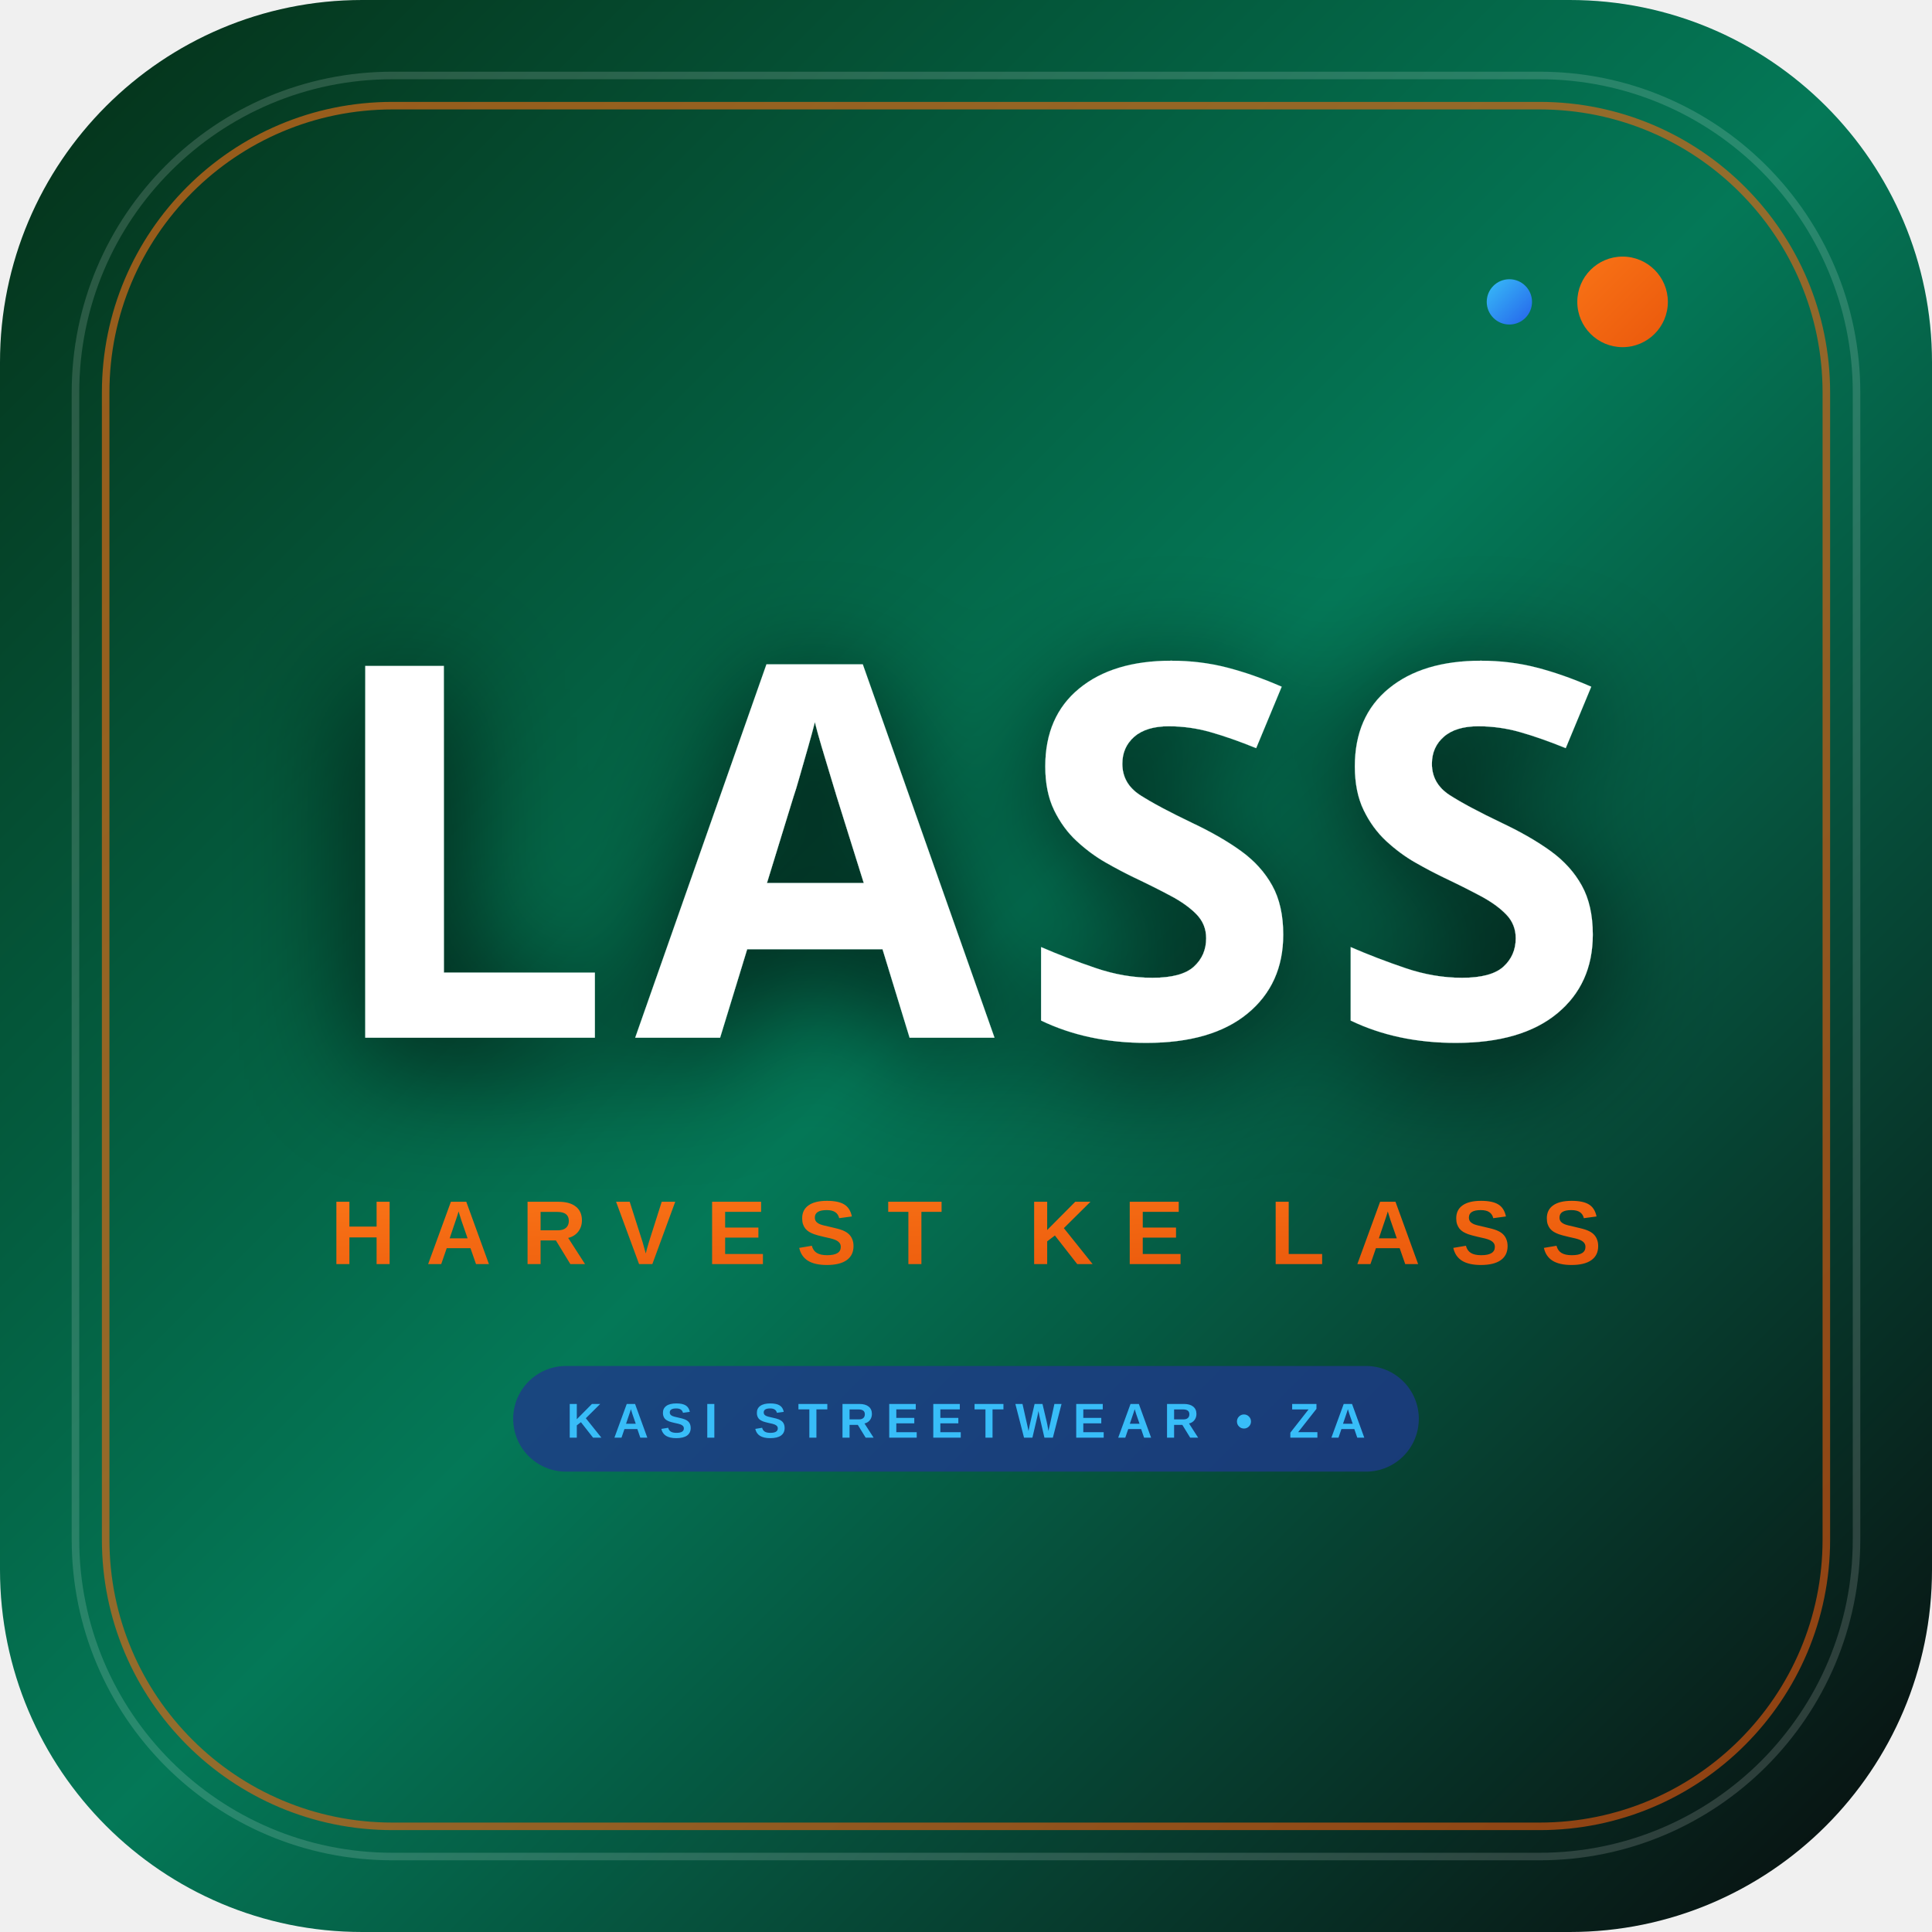
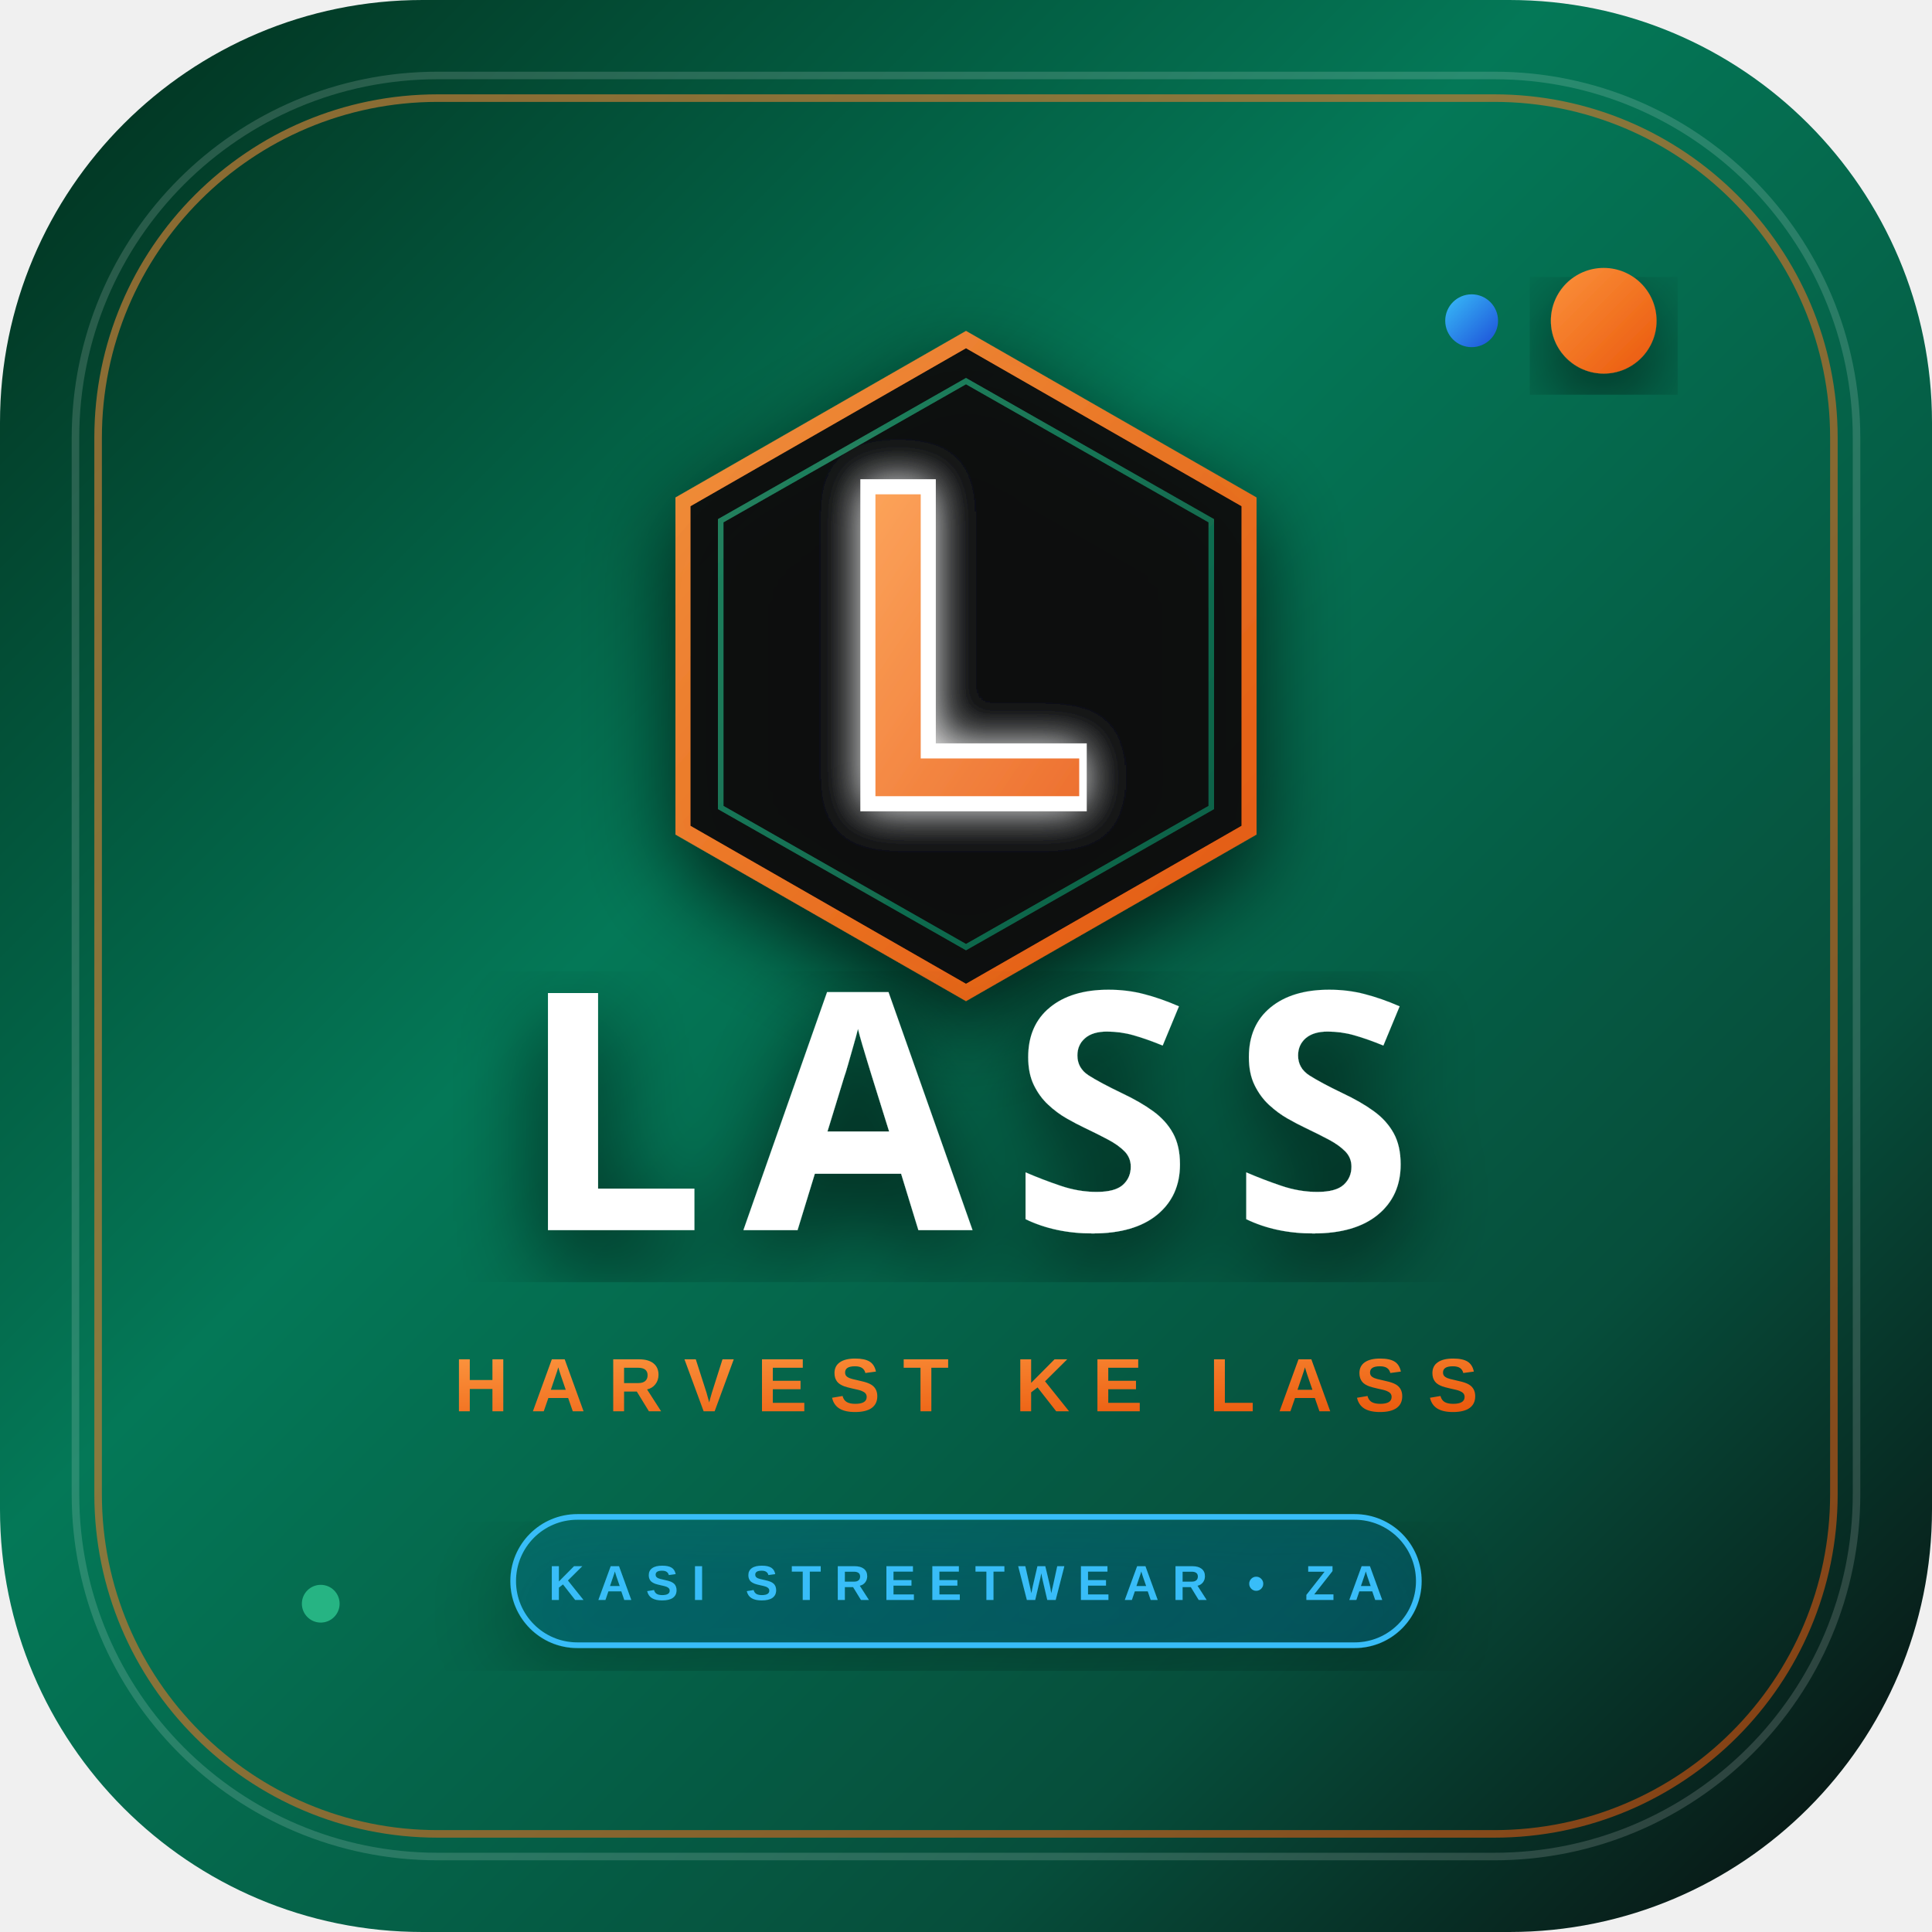
<svg xmlns="http://www.w3.org/2000/svg" viewBox="0 0 512 512" width="512" height="512">
  <defs>
-     <linearGradient id="bg" x1="0%" y1="0%" x2="100%" y2="100%">
-       <stop offset="0%" stop-color="#052e16" />
-       <stop offset="50%" stop-color="#047857" />
+     <linearGradient id="bgGrad" x1="0%" y1="0%" x2="100%" y2="100%">
+       <stop offset="0%" stop-color="#022c1b" />
+       <stop offset="40%" stop-color="#047857" />
+       <stop offset="75%" stop-color="#064e3b" />
      <stop offset="100%" stop-color="#09090b" />
    </linearGradient>
    <linearGradient id="orangeGrad" x1="0%" y1="0%" x2="100%" y2="100%">
-       <stop offset="0%" stop-color="#f97316" />
+       <stop offset="0%" stop-color="#fb923c" />
      <stop offset="100%" stop-color="#ea580c" />
+     </linearGradient>
+     <linearGradient id="emeraldGlow" x1="0%" y1="0%" x2="100%" y2="100%">
+       <stop offset="0%" stop-color="#34d399" />
+       <stop offset="100%" stop-color="#059669" />
    </linearGradient>
    <linearGradient id="blueGrad" x1="0%" y1="0%" x2="100%" y2="100%">
      <stop offset="0%" stop-color="#38bdf8" />
-       <stop offset="100%" stop-color="#2563eb" />
+       <stop offset="100%" stop-color="#1d4ed8" />
    </linearGradient>
+     <filter id="dropShadow" x="-20%" y="-20%" width="140%" height="140%">
+       <feDropShadow dx="0" dy="8" stdDeviation="12" flood-color="#000000" flood-opacity="0.75" />
+     </filter>
+     <filter id="glow" x="-30%" y="-30%" width="160%" height="160%">
+       <feGaussianBlur stdDeviation="6" result="blur" />
+       <feComposite in="SourceGraphic" in2="blur" operator="over" />
+     </filter>
  </defs>
-   <rect width="512" height="512" rx="96" fill="url(#bg)" />
-   <rect x="20" y="20" width="472" height="472" rx="84" fill="none" stroke="#ffffff" stroke-opacity="0.15" stroke-width="2" />
-   <rect x="28" y="28" width="456" height="456" rx="76" fill="none" stroke="url(#orangeGrad)" stroke-opacity="0.6" stroke-width="2" />
-   <circle cx="430" cy="80" r="12" fill="url(#orangeGrad)" />
-   <circle cx="400" cy="80" r="6" fill="url(#blueGrad)" />
-   <g fill="#ffffff" font-family="'Syne', 'Arial Black', sans-serif" font-weight="900">
-     <text x="256" y="275" font-size="138" text-anchor="middle" letter-spacing="6" filter="drop-shadow(0 6px 16px rgba(0,0,0,0.8))">LASS</text>
+   <rect width="512" height="512" rx="112" fill="url(#bgGrad)" />
+   <rect x="20" y="20" width="472" height="472" rx="96" fill="none" stroke="#ffffff" stroke-opacity="0.15" stroke-width="2" />
+   <rect x="26" y="26" width="460" height="460" rx="90" fill="none" stroke="url(#orangeGrad)" stroke-opacity="0.55" stroke-width="2" />
+   <circle cx="425" cy="85" r="14" fill="url(#orangeGrad)" filter="url(#dropShadow)" />
+   <circle cx="390" cy="85" r="7" fill="url(#blueGrad)" />
+   <circle cx="85" cy="425" r="5" fill="#34d399" opacity="0.7" />
+   <g transform="translate(256, 175)" filter="url(#dropShadow)">
+     <polygon points="0,-85 75,-42 75,45 0,88 -75,45 -75,-42" fill="#09090b" stroke="url(#orangeGrad)" stroke-width="4" opacity="0.95" />
+     <polygon points="0,-74 65,-37 65,39 0,76 -65,39 -65,-37" fill="none" stroke="url(#emeraldGlow)" stroke-width="1.5" opacity="0.6" />
+     <path d="M-28,-48 L-8,-48 L-8,22 L32,22 L32,40 L-28,40 Z" fill="#ffffff" filter="url(#glow)" />
+     <path d="M-24,-44 L-12,-44 L-12,26 L30,26 L30,36 L-24,36 Z" fill="url(#orangeGrad)" opacity="0.85" />
+   </g>
+   <g fill="#ffffff" font-family="'Syne', 'Impact', 'Arial Black', sans-serif" font-weight="900" filter="url(#dropShadow)">
+     <text x="256" y="326" font-size="88" text-anchor="middle" letter-spacing="10">LASS</text>
  </g>
  <g fill="url(#orangeGrad)" font-family="'Plus Jakarta Sans', Arial, sans-serif" font-weight="800">
-     <text x="256" y="335" font-size="24" text-anchor="middle" letter-spacing="8">HARVEST KE LASS</text>
+     <text x="256" y="374" font-size="20" text-anchor="middle" letter-spacing="6">HARVEST KE LASS</text>
  </g>
-   <g fill="#ffffff" font-family="'Plus Jakarta Sans', Arial, sans-serif" font-weight="700">
-     <rect x="136" y="362" width="240" height="28" rx="14" fill="#1e3a8a" fill-opacity="0.8" />
-     <text x="256" y="381" font-size="13" text-anchor="middle" letter-spacing="3" fill="#38bdf8">KASI STREETWEAR • ZA</text>
+   <g filter="url(#dropShadow)">
+     <rect x="136" y="402" width="240" height="34" rx="17" fill="#0284c7" fill-opacity="0.2" stroke="#38bdf8" stroke-width="1.5" />
+     <text x="256" y="424" font-family="'Plus Jakarta Sans', Arial, sans-serif" font-size="13" font-weight="800" text-anchor="middle" letter-spacing="3.5" fill="#38bdf8">KASI STREETWEAR • ZA</text>
  </g>
</svg>
